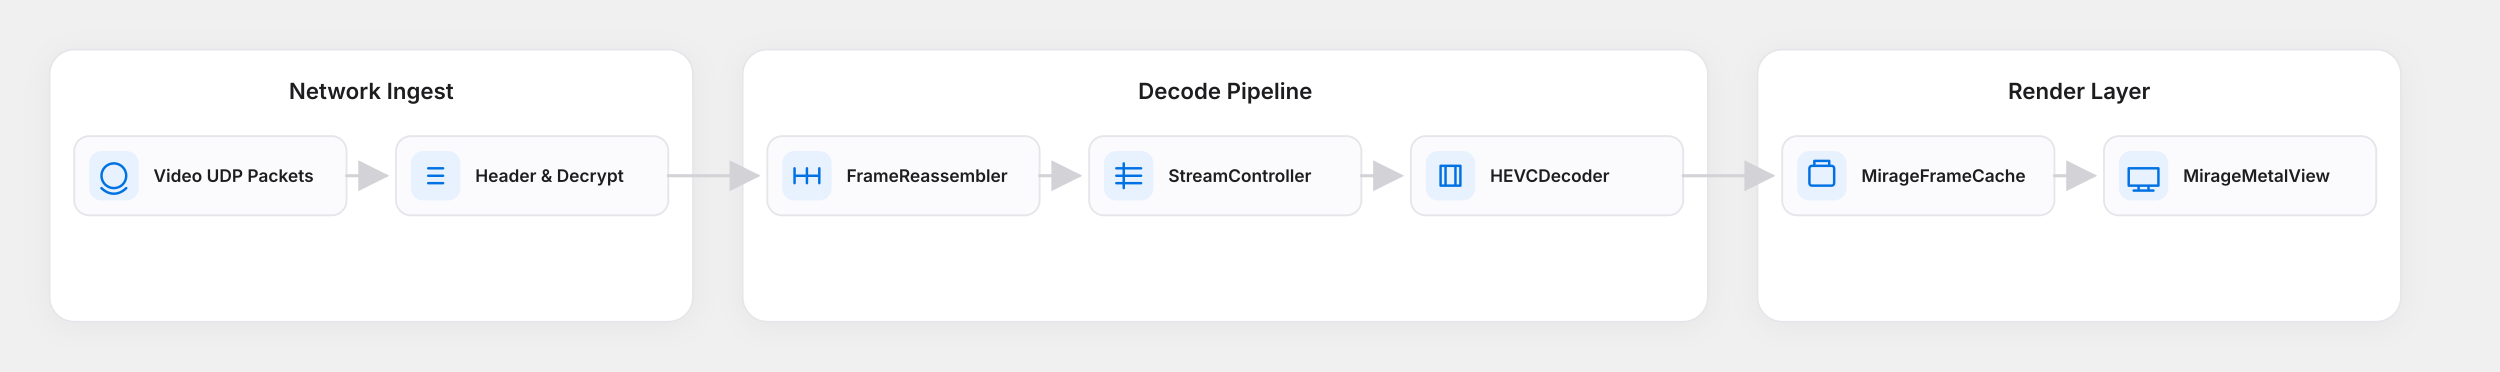
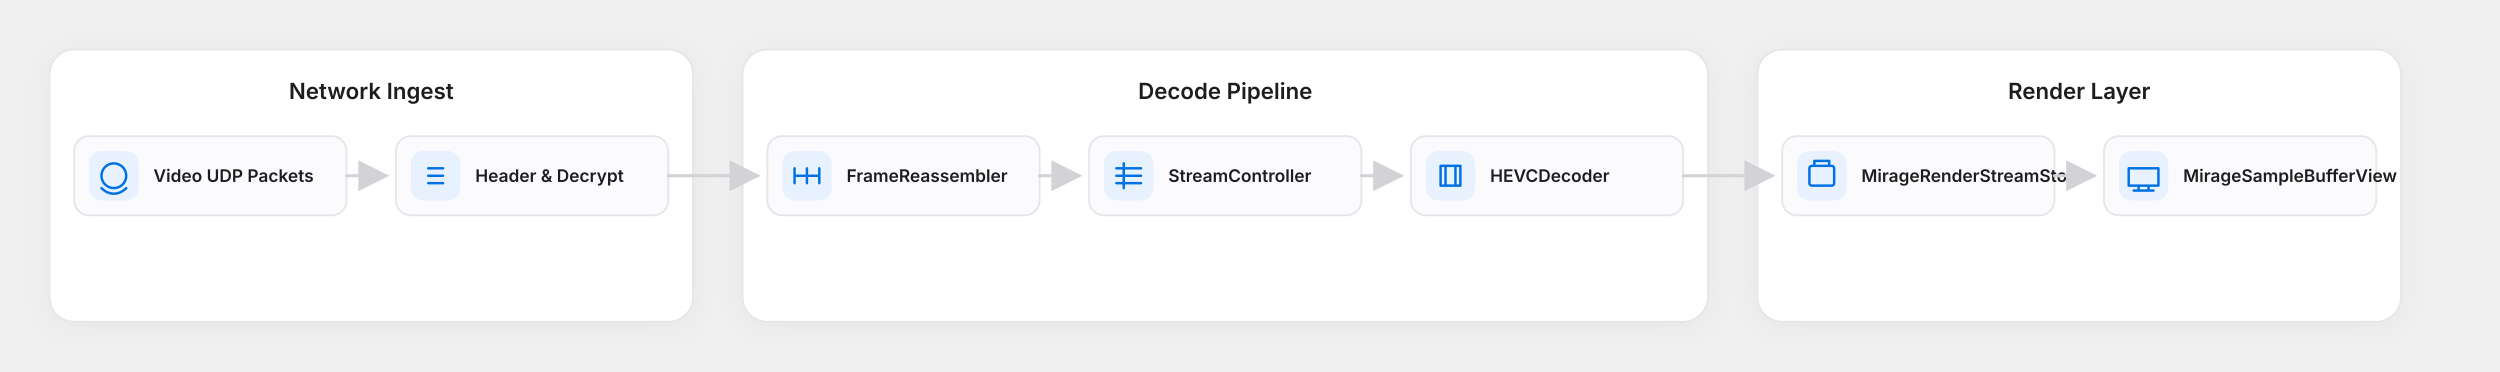
<svg xmlns="http://www.w3.org/2000/svg" viewBox="0 0 2020 300" width="100%" height="100%">
  <defs>
    <filter id="shadow" x="-10%" y="-10%" width="120%" height="120%">
      <feDropShadow dx="0" dy="4" stdDeviation="12" flood-color="#000000" flood-opacity="0.04" />
    </filter>
    <marker id="arrowhead" markerWidth="10" markerHeight="10" refX="9" refY="5" orient="auto">
      <polygon points="0 0, 10 5, 0 10" class="arrow" />
    </marker>
  </defs>
  <style>
    :root { color-scheme: light dark; }
    .bg { fill: transparent; }
    .box { fill: #ffffff; stroke: #e5e5ea; stroke-width: 1.5; }
    .box-shadow { filter: url(#shadow); }
    .box-inner { fill: #fbfbfd; stroke: #e5e5ea; stroke-width: 1.5; }
    .text { font-family: -apple-system, BlinkMacSystemFont, "SF Pro Text", "Segoe UI", sans-serif; font-size: 14px; fill: #1d1d1f; }
    .text-bold { font-weight: 600; }
    .title { font-family: -apple-system, BlinkMacSystemFont, "SF Pro Display", "Segoe UI", sans-serif; font-size: 18px; font-weight: 600; fill: #1d1d1f; }
    .line { stroke: #d2d2d7; stroke-width: 2.5; fill: none; stroke-linecap: round; stroke-linejoin: round; }
    .arrow { fill: #d2d2d7; }
    .icon-bg { fill: #e8f2ff; }
    .icon { fill: none; stroke: #0071e3; stroke-width: 2; stroke-linecap: round; stroke-linejoin: round; }
    
    @media (prefers-color-scheme: dark) {
      .box { fill: #1c1c1e; stroke: #333336; }
      .box-inner { fill: #2c2c2e; stroke: #333336; }
      .text { fill: #f5f5f7; }
      .title { fill: #f5f5f7; }
      .line { stroke: #424245; }
      .arrow { fill: #424245; }
      .icon-bg { fill: rgba(10, 132, 255, 0.15); }
      .icon { stroke: #0a84ff; }
    }
  </style>
  <rect width="100%" height="100%" class="bg" />
  <rect x="40" y="40" width="520" height="220" rx="20" class="box box-shadow" />
  <text x="300" y="80" class="title" text-anchor="middle">Network Ingest</text>
  <g transform="translate(60, 110)">
    <rect width="220" height="64" rx="12" class="box-inner" />
    <rect x="12" y="12" width="40" height="40" rx="10" class="icon-bg" />
    <circle cx="32" cy="32" r="10" class="icon" />
    <path d="M 22 42 c 6 6 14 6 20 0" class="icon" />
    <text x="64" y="37" class="text text-bold">Video UDP Packets</text>
  </g>
  <g transform="translate(320, 110)">
    <rect width="220" height="64" rx="12" class="box-inner" />
    <rect x="12" y="12" width="40" height="40" rx="10" class="icon-bg" />
    <path d="M 26 26 h 12 M 26 32 h 12 M 26 38 h 12" class="icon" />
    <text x="64" y="37" class="text text-bold">Header &amp; Decrypt</text>
  </g>
  <rect x="600" y="40" width="780" height="220" rx="20" class="box box-shadow" />
  <text x="990" y="80" class="title" text-anchor="middle">Decode Pipeline</text>
  <g transform="translate(620, 110)">
    <rect width="220" height="64" rx="12" class="box-inner" />
    <rect x="12" y="12" width="40" height="40" rx="10" class="icon-bg" />
    <path d="M 22 32 h 20 M 22 26 v 12 M 42 26 v 12 M 32 26 v 12" class="icon" />
    <text x="64" y="37" class="text text-bold">FrameReassembler</text>
  </g>
  <g transform="translate(880, 110)">
    <rect width="220" height="64" rx="12" class="box-inner" />
    <rect x="12" y="12" width="40" height="40" rx="10" class="icon-bg" />
    <path d="M 22 26 h 20 M 22 32 h 20 M 22 38 h 20 M 28 22 v 20" class="icon" />
    <text x="64" y="37" class="text text-bold">StreamController</text>
  </g>
  <g transform="translate(1140, 110)">
    <rect width="220" height="64" rx="12" class="box-inner" />
    <rect x="12" y="12" width="40" height="40" rx="10" class="icon-bg" />
    <path d="M 24 24 h 16 v 16 h -16 z M 28 24 v 16 M 36 24 v 16" class="icon" />
    <text x="64" y="37" class="text text-bold">HEVCDecoder</text>
  </g>
  <rect x="1420" y="40" width="520" height="220" rx="20" class="box box-shadow" />
  <text x="1680" y="80" class="title" text-anchor="middle">Render Layer</text>
  <g transform="translate(1440, 110)">
    <rect width="220" height="64" rx="12" class="box-inner" />
    <rect x="12" y="12" width="40" height="40" rx="10" class="icon-bg" />
    <rect x="22" y="24" width="20" height="16" rx="2" class="icon" />
    <path d="M 26 24 v -4 h 12 v 4" class="icon" />
-     <text x="64" y="37" class="text text-bold">MirageFrameCache</text>
+     <text x="64" y="37" class="text text-bold">MirageRenderStreamStore</text>
  </g>
  <g transform="translate(1700, 110)">
    <rect width="220" height="64" rx="12" class="box-inner" />
    <rect x="12" y="12" width="40" height="40" rx="10" class="icon-bg" />
    <path d="M 20 26 h 24 v 14 h -24 z M 28 40 v 4 M 36 40 v 4 M 24 44 h 16" class="icon" />
-     <text x="64" y="37" class="text text-bold">MirageMetalView</text>
+     <text x="64" y="37" class="text text-bold">MirageSampleBufferView</text>
  </g>
  <path d="M 280 142 L 312 142" class="line" marker-end="url(#arrowhead)" />
  <path d="M 540 142 L 612 142" class="line" marker-end="url(#arrowhead)" />
  <path d="M 840 142 L 872 142" class="line" marker-end="url(#arrowhead)" />
  <path d="M 1100 142 L 1132 142" class="line" marker-end="url(#arrowhead)" />
  <path d="M 1360 142 L 1432 142" class="line" marker-end="url(#arrowhead)" />
  <path d="M 1660 142 L 1692 142" class="line" marker-end="url(#arrowhead)" />
</svg>
